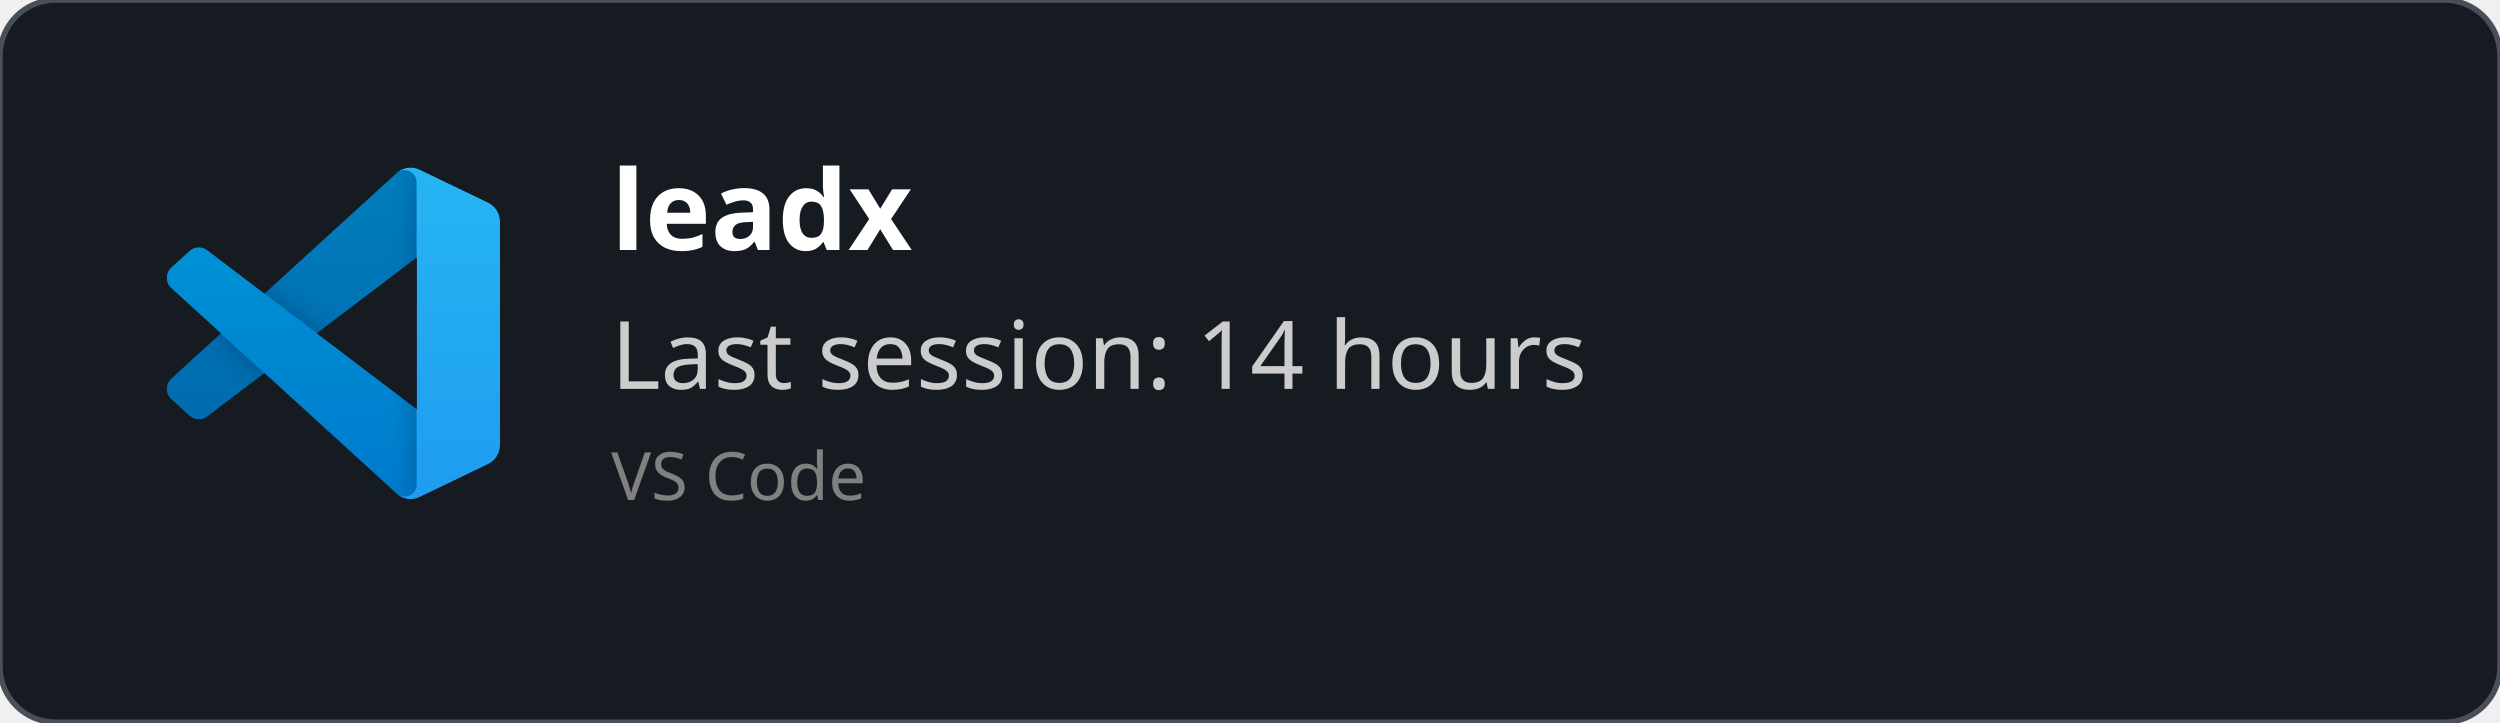
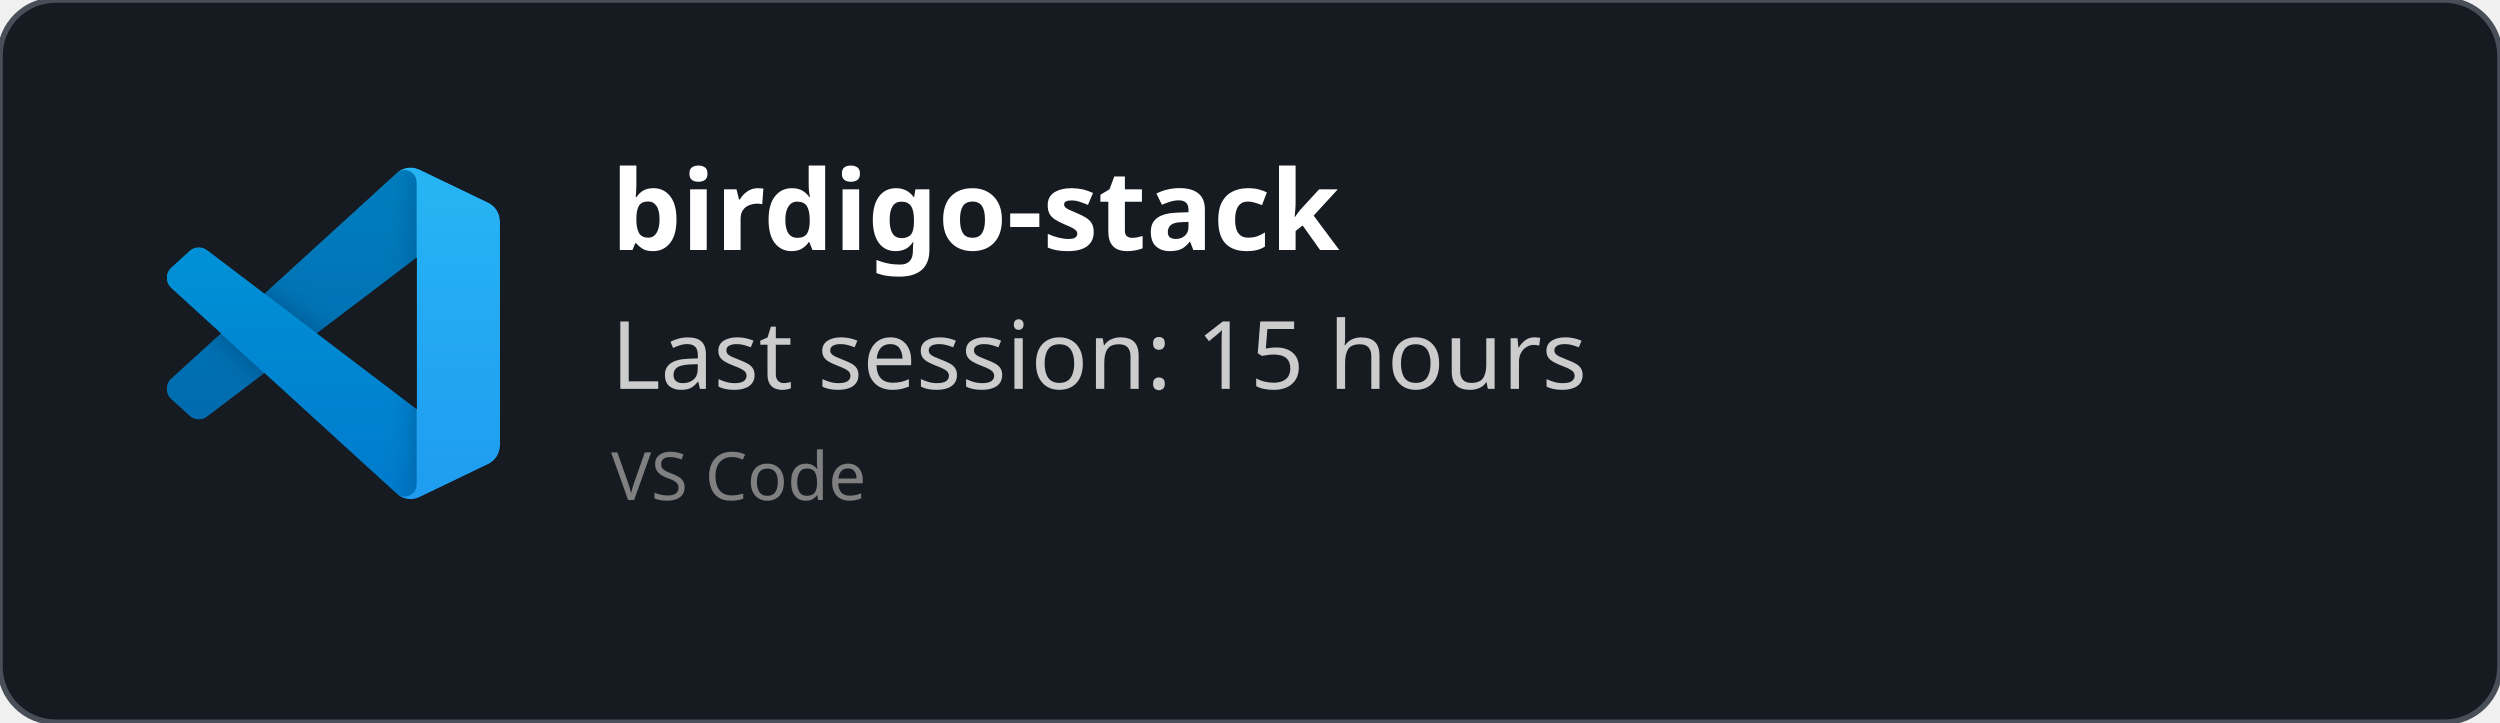
<svg xmlns="http://www.w3.org/2000/svg" width="450" height="130" viewBox="0 0 450 130" fill="none" role="img">
  <style>
    *{
        font-family: 'Segoe UI', Ubuntu, monospace
    }
    </style>
  <defs>
    <clipPath id="horizontalClip" x="20" y="20" width="500" height="200">
      <rect x="90" y="20" width="300" height="50" />
    </clipPath>
  </defs>
  <rect width="450" height="130" fill="rgba(22,27,34)" stroke="#484f58" stroke-width="1" fill-opacity="1" stroke-opacity="1" x="0" y="0" rx="10px" ry="10px">
    </rect>
  <svg width="60" height="60" x="30" y="30" viewBox="0 0 100 100" fill="none" id="vscode">
    <mask id="mask0" mask-type="alpha" maskUnits="userSpaceOnUse" x="0" y="0" width="100" height="100">
      <path fill-rule="evenodd" clip-rule="evenodd" d="M70.912 99.317C72.487 99.931 74.283 99.891 75.873 99.126L96.461 89.22C98.624 88.179 100 85.989 100 83.587V16.413C100 14.011 98.624 11.822 96.461 10.781L75.873 0.874C73.786 -0.13 71.345 0.116 69.513 1.447C69.252 1.637 69.003 1.849 68.769 2.083L29.355 38.041L12.187 25.01C10.589 23.797 8.354 23.896 6.869 25.246L1.363 30.255C-0.453 31.906 -0.455 34.763 1.359 36.417L16.247 50L1.359 63.583C-0.455 65.237 -0.453 68.094 1.363 69.745L6.869 74.754C8.354 76.104 10.589 76.204 12.187 74.99L29.355 61.959L68.769 97.917C69.392 98.541 70.125 99.01 70.912 99.317ZM75.015 27.299L45.109 50L75.015 72.701V27.299Z" fill="white" />
    </mask>
    <g mask="url(#mask0)">
      <path d="M96.461 10.796L75.857 0.876C73.472 -0.273 70.622 0.212 68.75 2.083L1.299 63.583C-0.516 65.237 -0.514 68.094 1.303 69.745L6.813 74.754C8.298 76.104 10.535 76.204 12.134 74.99L93.361 13.37C96.086 11.303 100 13.246 100 16.667V16.427C100 14.027 98.625 11.838 96.461 10.796Z" fill="#0065A9" />
      <g filter="url(#filter0_d)">
        <path d="M96.461 89.204L75.857 99.124C73.472 100.273 70.622 99.788 68.75 97.917L1.299 36.417C-0.516 34.763 -0.514 31.906 1.303 30.255L6.813 25.246C8.298 23.896 10.535 23.796 12.134 25.009L93.361 86.63C96.086 88.697 100 86.754 100 83.333V83.573C100 85.974 98.625 88.162 96.461 89.204Z" fill="#007ACC" />
      </g>
      <g filter="url(#filter1_d)">
        <path d="M75.858 99.126C73.472 100.274 70.622 99.788 68.75 97.917C71.056 100.223 75 98.59 75 95.328V4.672C75 1.41 71.056 -0.223 68.75 2.083C70.622 0.211 73.472 -0.274 75.858 0.874L96.459 10.781C98.623 11.822 100 14.011 100 16.413V83.587C100 85.989 98.623 88.179 96.459 89.22L75.858 99.126Z" fill="#1F9CF0" />
      </g>
      <g style="mix-blend-mode:overlay" opacity="0.25">
        <path fill-rule="evenodd" clip-rule="evenodd" d="M70.851 99.317C72.426 99.931 74.222 99.891 75.812 99.126L96.4 89.22C98.563 88.179 99.939 85.989 99.939 83.587V16.413C99.939 14.011 98.564 11.822 96.4 10.781L75.812 0.874C73.725 -0.13 71.284 0.116 69.453 1.447C69.191 1.637 68.942 1.849 68.708 2.083L29.294 38.041L12.126 25.01C10.528 23.796 8.293 23.896 6.809 25.246L1.302 30.255C-0.513 31.906 -0.515 34.763 1.298 36.417L16.186 50L1.298 63.583C-0.515 65.237 -0.513 68.094 1.302 69.745L6.809 74.754C8.293 76.104 10.528 76.204 12.126 74.99L29.294 61.959L68.708 97.917C69.332 98.54 70.064 99.01 70.851 99.317ZM74.954 27.299L45.048 50L74.954 72.701V27.299Z" fill="url(#paint0_linear)" />
      </g>
    </g>
    <defs>
      <filter id="filter0_d" x="-8.394" y="15.829" width="116.727" height="92.246" filterUnits="userSpaceOnUse" color-interpolation-filters="sRGB">
        <feFlood flood-opacity="0" result="BackgroundImageFix" />
        <feColorMatrix in="SourceAlpha" type="matrix" values="0 0 0 0 0 0 0 0 0 0 0 0 0 0 0 0 0 0 127 0" />
        <feOffset />
        <feGaussianBlur stdDeviation="4.167" />
        <feColorMatrix type="matrix" values="0 0 0 0 0 0 0 0 0 0 0 0 0 0 0 0 0 0 0.25 0" />
        <feBlend mode="overlay" in2="BackgroundImageFix" result="effect1_dropShadow" />
        <feBlend mode="normal" in="SourceGraphic" in2="effect1_dropShadow" result="shape" />
      </filter>
      <filter id="filter1_d" x="60.417" y="-8.076" width="47.917" height="116.151" filterUnits="userSpaceOnUse" color-interpolation-filters="sRGB">
        <feFlood flood-opacity="0" result="BackgroundImageFix" />
        <feColorMatrix in="SourceAlpha" type="matrix" values="0 0 0 0 0 0 0 0 0 0 0 0 0 0 0 0 0 0 127 0" />
        <feOffset />
        <feGaussianBlur stdDeviation="4.167" />
        <feColorMatrix type="matrix" values="0 0 0 0 0 0 0 0 0 0 0 0 0 0 0 0 0 0 0.25 0" />
        <feBlend mode="overlay" in2="BackgroundImageFix" result="effect1_dropShadow" />
        <feBlend mode="normal" in="SourceGraphic" in2="effect1_dropShadow" result="shape" />
      </filter>
      <linearGradient id="paint0_linear" x1="49.939" y1="0.258" x2="49.939" y2="99.742" gradientUnits="userSpaceOnUse">
        <stop stop-color="white" />
        <stop offset="1" stop-color="white" stop-opacity="0" />
      </linearGradient>
    </defs>
  </svg>
  <text x="110" y="45" font-size="20" clip-path="url(#horizontalClip)" font-weight="bold" font-family="Ubuntu" fill="white">
-     leadx
+     birdigo-stack
    </text>
  <text x="110" y="70" font-size="17px" font-family="Ubuntu" fill="#ccc">
-     Last session: 14 hours
+     Last session: 15 hours
    </text>
  <text x="110" y="90" font-size="12px" font-family="Ubuntu" fill="grey">
    VS Code
    </text>
</svg>
